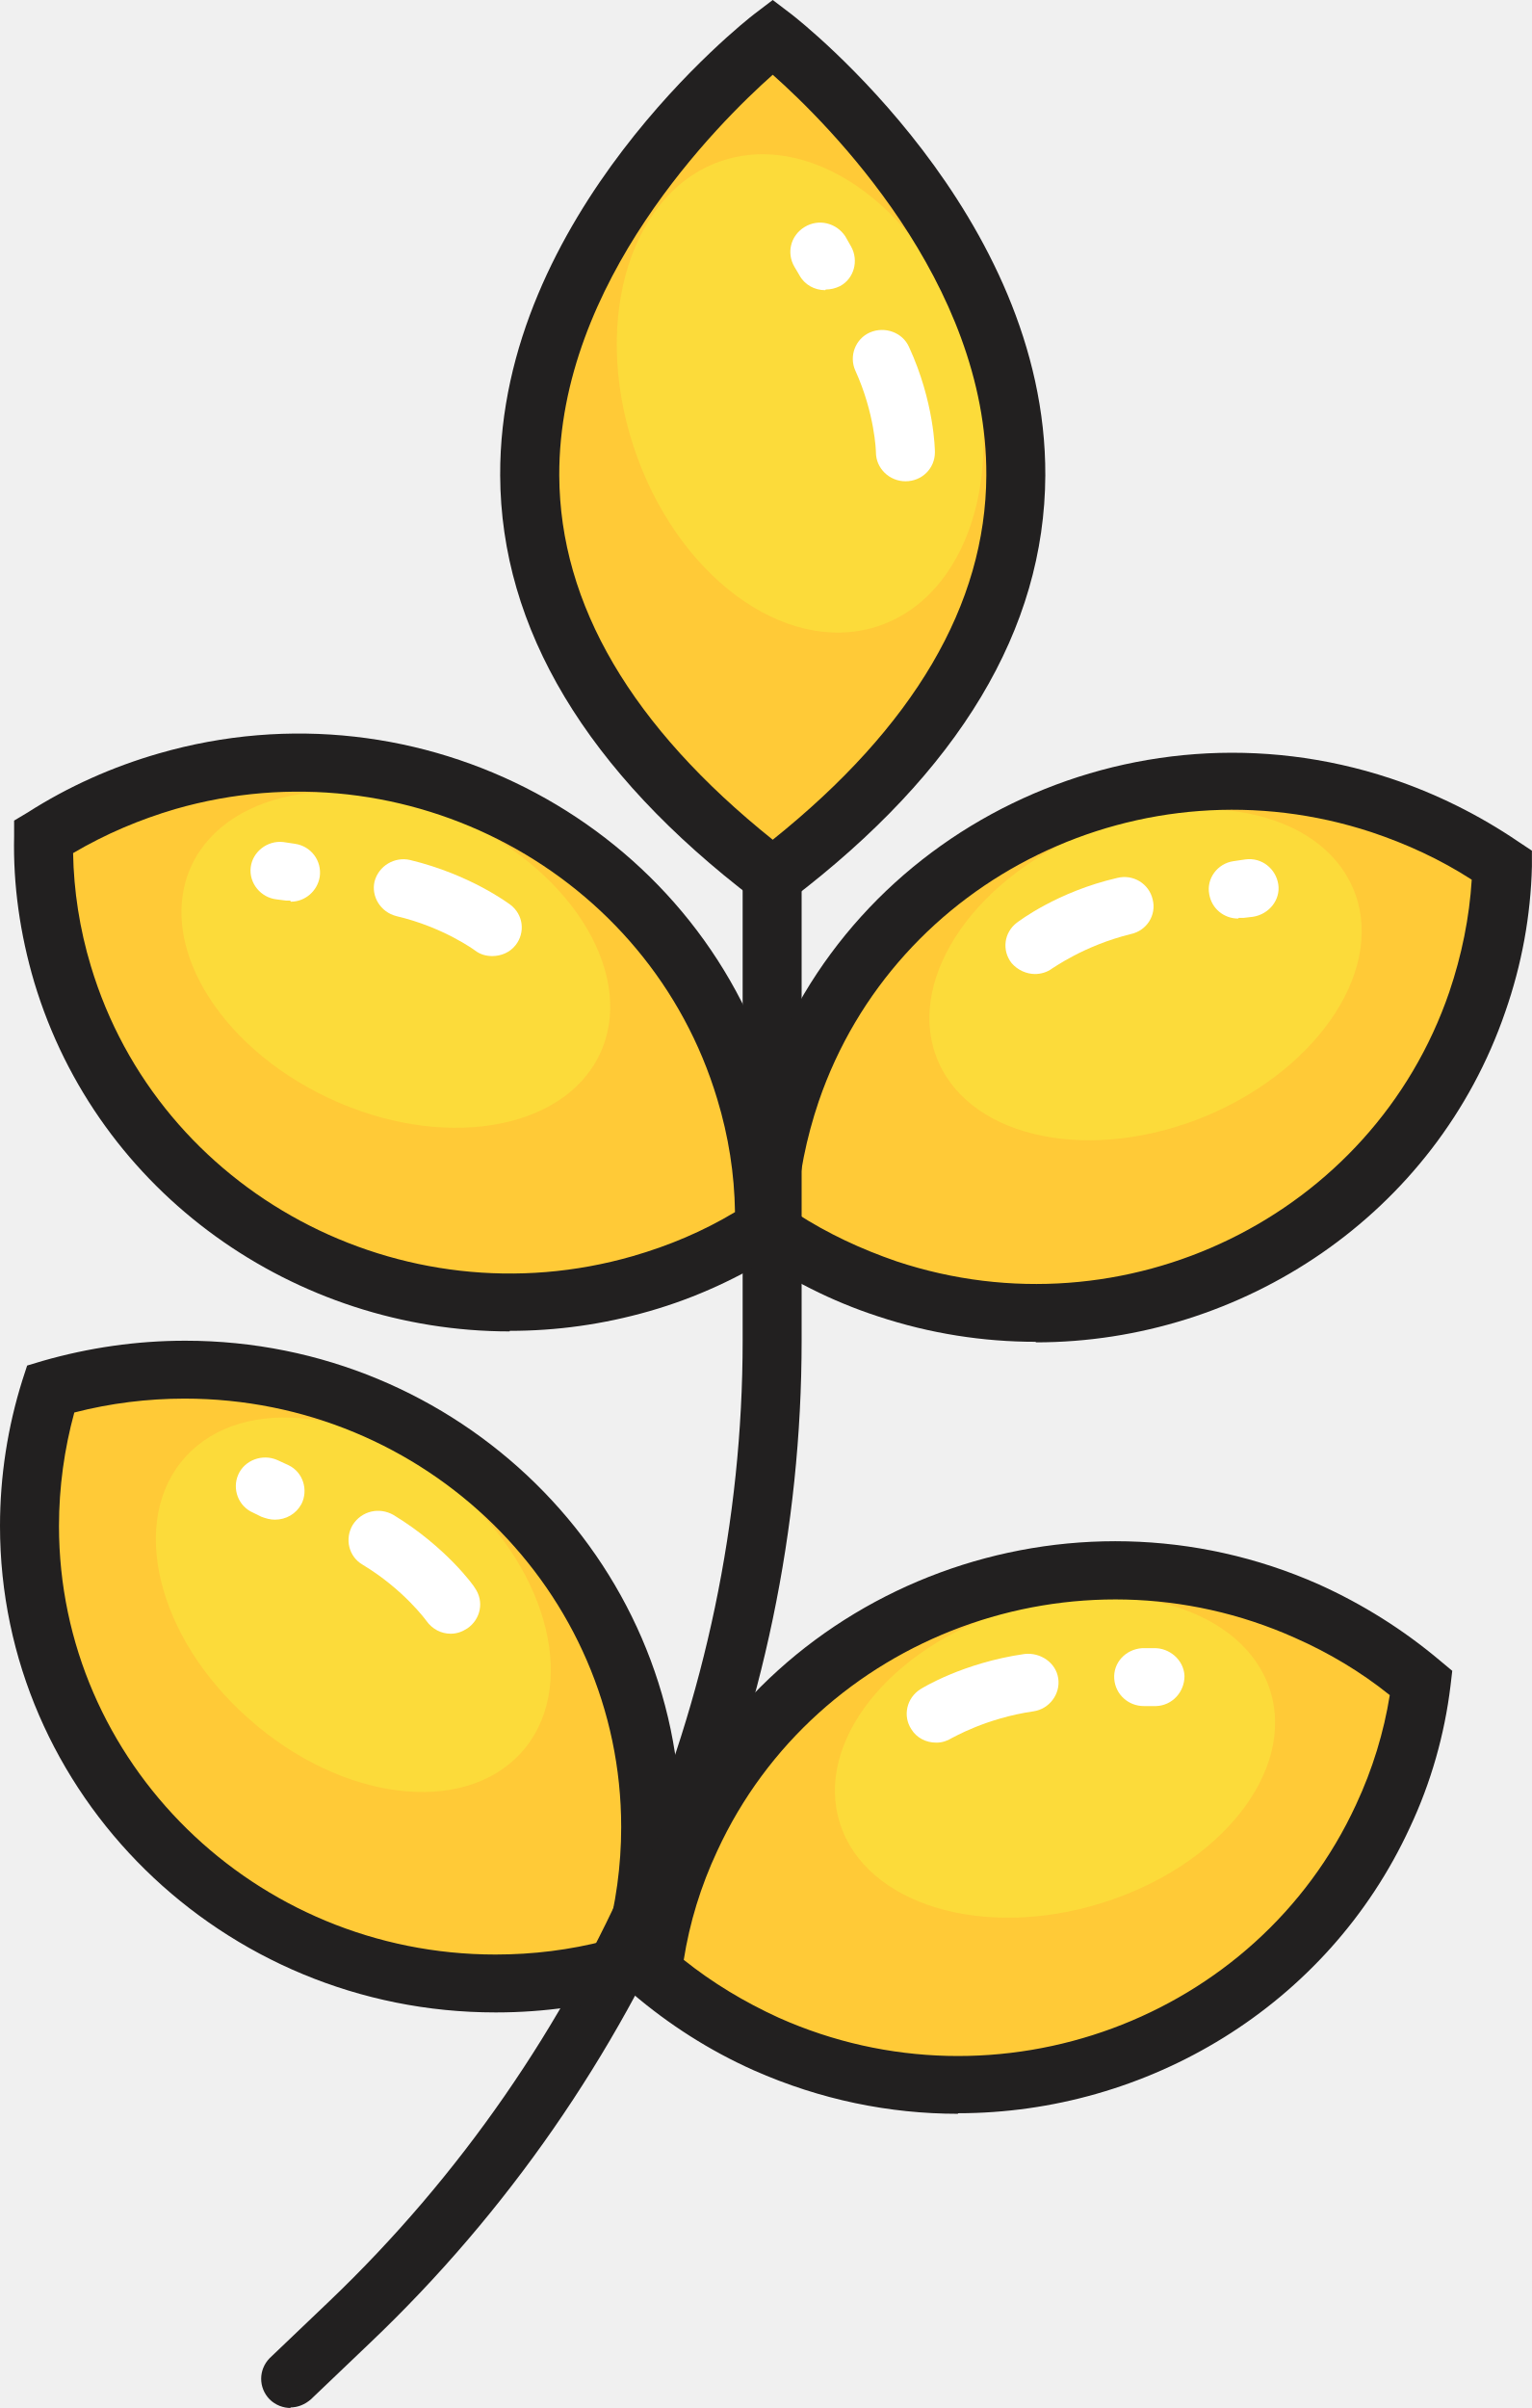
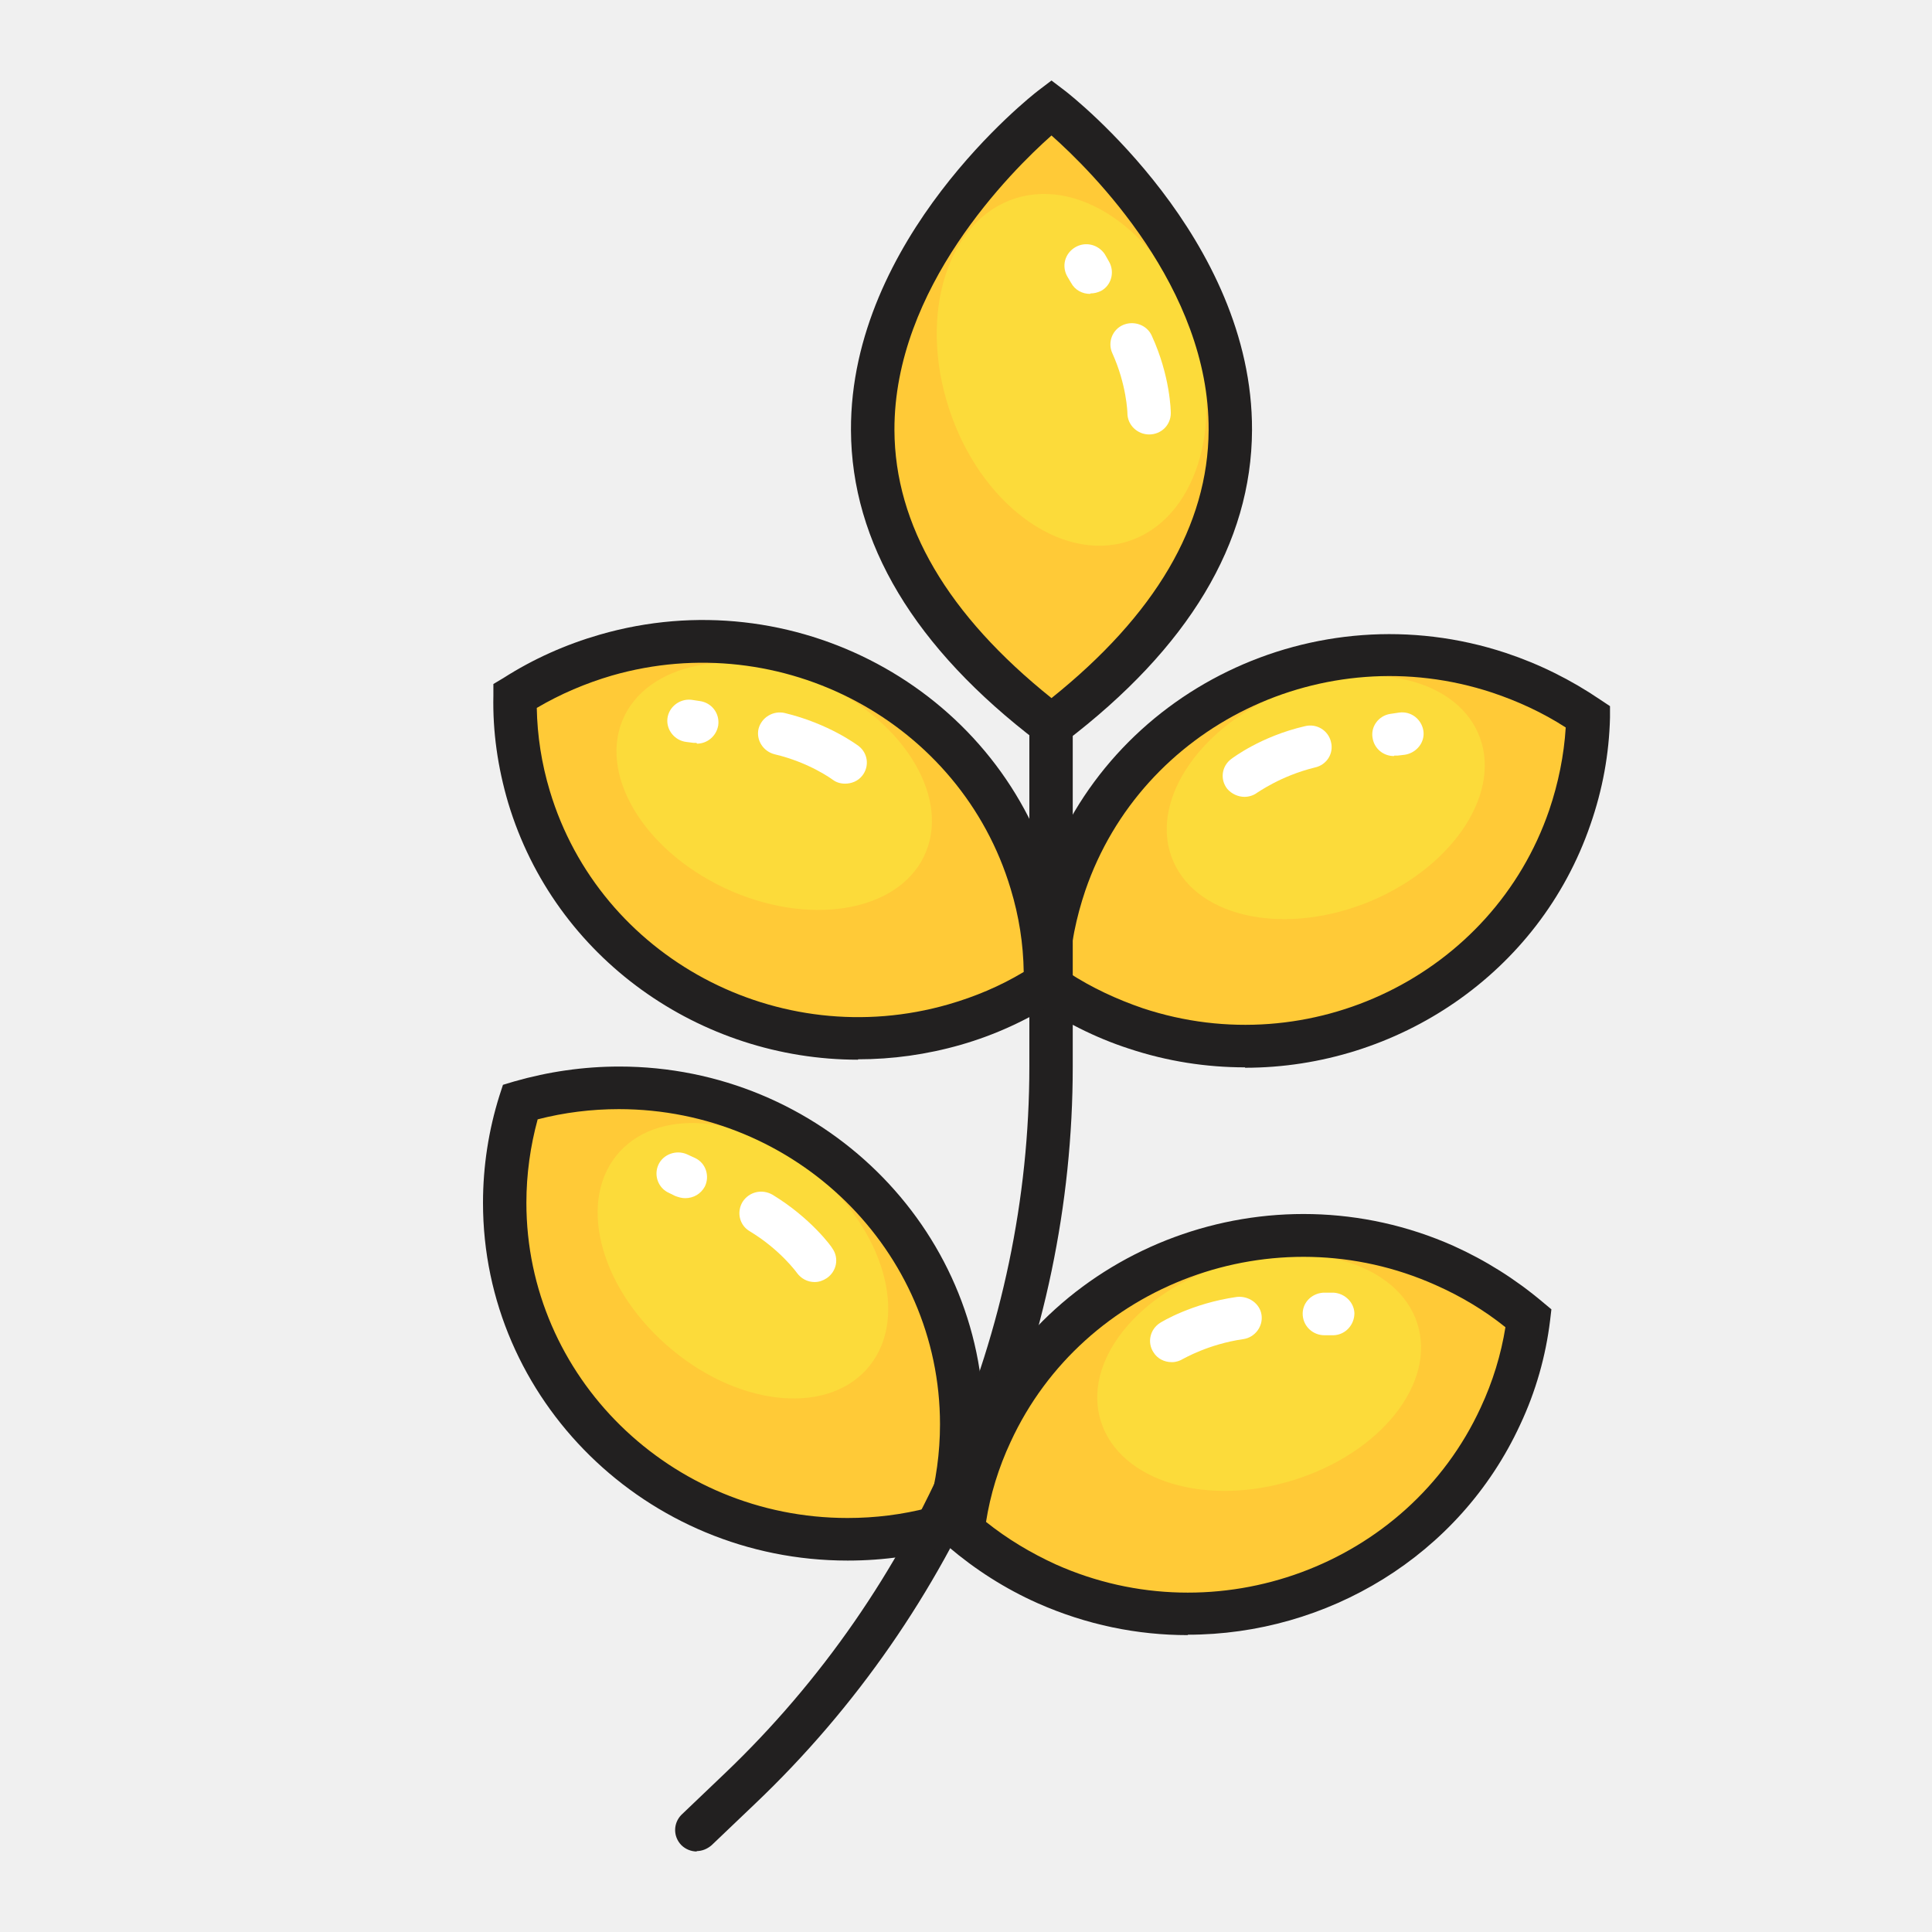
- <svg xmlns="http://www.w3.org/2000/svg" width="14" height="22" viewBox="0 0 14 22" fill="none">
-   <g id="Layer_1" clip-path="url(#clip0_1426_4716)">
-     <g id="Group">
-       <path id="Vector" d="M5.946 16.693C5.946 17.127 5.876 17.55 5.752 17.942C5.364 18.058 4.954 18.122 4.528 18.122C2.178 18.122 0.27 16.249 0.27 13.942C0.27 13.508 0.34 13.085 0.464 12.688C0.852 12.577 1.261 12.513 1.687 12.513C4.038 12.513 5.946 14.386 5.946 16.693Z" fill="#FFCA37" />
-       <path id="Vector_2" d="M4.183 13.619C5.03 14.365 5.288 15.439 4.76 16.016C4.232 16.593 3.121 16.455 2.275 15.704C1.429 14.958 1.17 13.884 1.698 13.307C2.226 12.73 3.337 12.868 4.183 13.619Z" fill="#FCDB3A" />
-     </g>
-     <g id="Group_2">
-       <path id="Vector_3" d="M6.307 16.799C6.124 17.196 6.011 17.603 5.957 18.016C6.264 18.28 6.609 18.503 6.997 18.677C9.137 19.63 11.66 18.698 12.631 16.598C12.814 16.201 12.933 15.788 12.981 15.376C12.674 15.116 12.329 14.894 11.935 14.72C9.795 13.767 7.272 14.698 6.302 16.799H6.307Z" fill="#FFCA37" />
-       <path id="Vector_4" d="M9.213 14.714C8.129 15.053 7.439 15.921 7.677 16.661C7.914 17.402 8.986 17.725 10.07 17.386C11.154 17.048 11.844 16.18 11.606 15.439C11.369 14.704 10.296 14.376 9.213 14.714Z" fill="#FCDB3A" />
-     </g>
-     <g id="Group_3">
-       <path id="Vector_5" d="M6.809 9.968C6.933 10.386 6.992 10.809 6.981 11.222C6.641 11.439 6.264 11.614 5.854 11.736C3.601 12.386 1.229 11.122 0.566 8.91C0.442 8.492 0.383 8.069 0.394 7.656C0.733 7.439 1.111 7.27 1.52 7.148C3.774 6.497 6.14 7.762 6.809 9.979V9.968Z" fill="#FFCA37" />
-       <path id="Vector_6" d="M4.232 7.503C5.261 7.984 5.817 8.942 5.477 9.64C5.137 10.339 4.027 10.513 3.003 10.032C1.978 9.55 1.418 8.593 1.757 7.894C2.097 7.196 3.208 7.021 4.232 7.503Z" fill="#FCDB3A" />
-     </g>
-     <g id="Group_4">
-       <path id="Vector_7" d="M7.229 9.979C7.089 10.392 7.013 10.809 7.008 11.222C7.337 11.455 7.709 11.64 8.113 11.778C10.34 12.513 12.755 11.339 13.509 9.153C13.65 8.741 13.725 8.317 13.736 7.905C13.402 7.677 13.035 7.487 12.631 7.355C10.404 6.619 7.989 7.794 7.234 9.979H7.229Z" fill="#FFCA37" />
-       <path id="Vector_8" d="M9.903 7.619C8.857 8.064 8.264 8.995 8.577 9.704C8.889 10.413 9.989 10.63 11.035 10.191C12.081 9.746 12.674 8.815 12.361 8.106C12.049 7.397 10.949 7.18 9.903 7.619Z" fill="#FCDB3A" />
-     </g>
-     <path id="Vector_9" d="M2.658 22C2.588 22 2.518 21.974 2.464 21.921C2.361 21.815 2.361 21.651 2.464 21.545L3.008 21.026C5.407 18.735 6.787 15.534 6.787 12.249V5.577C6.787 5.429 6.906 5.312 7.057 5.312C7.208 5.312 7.326 5.429 7.326 5.577V12.249C7.326 15.677 5.892 19.016 3.385 21.402L2.841 21.921C2.787 21.968 2.722 21.995 2.652 21.995L2.658 22Z" fill="#222020" />
-     <path id="Vector_10" d="M4.528 18.386C2.032 18.386 0 16.392 0 13.942C0 13.487 0.07 13.037 0.205 12.608L0.248 12.476L0.388 12.434C0.814 12.312 1.251 12.249 1.693 12.249C4.189 12.249 6.221 14.243 6.221 16.693C6.221 17.148 6.151 17.593 6.016 18.021L5.973 18.154L5.838 18.196C5.418 18.323 4.976 18.386 4.534 18.386H4.528ZM0.679 12.905C0.588 13.238 0.539 13.587 0.539 13.942C0.539 16.101 2.329 17.857 4.528 17.857C4.873 17.857 5.208 17.815 5.536 17.73C5.628 17.397 5.677 17.048 5.677 16.693C5.677 14.534 3.887 12.778 1.687 12.778C1.348 12.778 1.008 12.82 0.679 12.905Z" fill="#222020" />
-     <path id="Vector_11" d="M8.755 19.312C8.129 19.312 7.499 19.185 6.889 18.915C6.485 18.735 6.113 18.497 5.779 18.212L5.671 18.122L5.687 17.984C5.741 17.54 5.865 17.106 6.059 16.688C7.089 14.46 9.779 13.466 12.054 14.476C12.453 14.656 12.825 14.889 13.164 15.175L13.272 15.265L13.256 15.402C13.202 15.847 13.078 16.286 12.884 16.698C12.129 18.333 10.48 19.307 8.755 19.307V19.312ZM6.248 17.905C6.512 18.116 6.803 18.291 7.116 18.434C9.116 19.328 11.488 18.45 12.393 16.487C12.544 16.164 12.647 15.825 12.701 15.487C12.437 15.275 12.146 15.101 11.833 14.963C9.833 14.069 7.461 14.947 6.555 16.91C6.404 17.233 6.302 17.566 6.248 17.91V17.905Z" fill="#222020" />
-     <path id="Vector_12" d="M4.658 12.164C2.701 12.164 0.895 10.91 0.313 8.974C0.183 8.534 0.119 8.085 0.129 7.64V7.497L0.253 7.423C0.625 7.185 1.03 7.005 1.45 6.884C3.849 6.19 6.367 7.54 7.073 9.889C7.202 10.328 7.267 10.773 7.256 11.222V11.36L7.132 11.434C6.76 11.672 6.361 11.857 5.935 11.979C5.509 12.101 5.084 12.159 4.658 12.159V12.164ZM0.668 7.794C0.674 8.138 0.728 8.487 0.83 8.825C1.45 10.894 3.671 12.085 5.784 11.476C6.113 11.381 6.426 11.249 6.717 11.074C6.712 10.725 6.658 10.381 6.555 10.042C5.935 7.974 3.714 6.783 1.601 7.392C1.278 7.487 0.965 7.619 0.668 7.794Z" fill="#222020" />
-     <path id="Vector_13" d="M9.466 12.259C8.987 12.259 8.501 12.185 8.022 12.026C7.601 11.889 7.208 11.688 6.846 11.439L6.733 11.36V11.222C6.744 10.773 6.825 10.328 6.97 9.899C7.768 7.577 10.34 6.328 12.706 7.111C13.121 7.249 13.515 7.444 13.881 7.693L14 7.772V7.915C13.989 8.365 13.908 8.81 13.757 9.243C13.121 11.095 11.353 12.264 9.466 12.264V12.259ZM7.278 11.085C7.563 11.27 7.871 11.413 8.194 11.524C10.28 12.217 12.544 11.111 13.245 9.063C13.358 8.73 13.429 8.381 13.45 8.037C13.164 7.852 12.852 7.709 12.534 7.603C10.447 6.915 8.183 8.016 7.482 10.063C7.369 10.397 7.299 10.741 7.278 11.09V11.085Z" fill="#222020" />
-     <g id="Group_5">
-       <path id="Vector_14" d="M7.062 0.339C7.062 0.339 2.065 4.206 7.062 8.016C12.059 4.212 7.062 0.339 7.062 0.339Z" fill="#FFCA37" />
-       <path id="Vector_15" d="M8.008 5.726C8.85 5.461 9.221 4.292 8.837 3.115C8.453 1.938 7.459 1.198 6.617 1.463C5.775 1.727 5.404 2.896 5.788 4.073C6.172 5.25 7.165 5.99 8.008 5.726Z" fill="#FCDB3A" />
-       <path id="Vector_16" d="M7.062 8.344L6.895 8.217C5.359 7.048 4.577 5.741 4.571 4.344C4.561 1.963 6.798 0.201 6.895 0.127L7.062 0L7.229 0.127C7.326 0.201 9.563 1.963 9.553 4.344C9.547 5.746 8.766 7.048 7.229 8.217L7.062 8.344ZM7.062 0.683C6.561 1.127 5.105 2.577 5.111 4.344C5.116 5.524 5.774 6.64 7.062 7.672C8.35 6.64 9.008 5.524 9.014 4.344C9.024 2.577 7.563 1.127 7.062 0.683Z" fill="#222020" />
-     </g>
-     <g id="Group_6">
-       <path id="Vector_17" d="M7.542 2.651C7.445 2.651 7.353 2.603 7.305 2.513L7.261 2.439C7.186 2.312 7.224 2.153 7.353 2.074C7.482 1.995 7.644 2.037 7.725 2.159L7.779 2.254C7.849 2.381 7.806 2.545 7.677 2.614C7.633 2.635 7.59 2.645 7.547 2.645L7.542 2.651Z" fill="white" />
-       <path id="Vector_18" d="M8.275 4.397C8.129 4.397 8.005 4.28 8.005 4.132C8.005 4.122 7.995 3.778 7.817 3.386C7.757 3.254 7.817 3.095 7.951 3.037C8.086 2.979 8.248 3.037 8.307 3.169C8.539 3.672 8.544 4.111 8.544 4.132C8.544 4.28 8.426 4.397 8.275 4.397Z" fill="white" />
-     </g>
-     <g id="Group_7">
-       <path id="Vector_19" d="M2.652 8.228C2.652 8.228 2.625 8.228 2.615 8.228L2.528 8.217C2.383 8.201 2.275 8.069 2.291 7.926C2.307 7.783 2.442 7.677 2.588 7.693L2.695 7.709C2.841 7.73 2.943 7.862 2.922 8.011C2.9 8.143 2.787 8.238 2.658 8.238L2.652 8.228Z" fill="white" />
-       <path id="Vector_20" d="M4.501 8.735C4.442 8.735 4.388 8.72 4.34 8.683C4.34 8.683 4.054 8.471 3.623 8.37C3.477 8.333 3.391 8.19 3.423 8.053C3.461 7.91 3.606 7.825 3.747 7.857C4.296 7.989 4.647 8.254 4.663 8.265C4.782 8.354 4.803 8.519 4.712 8.635C4.658 8.704 4.577 8.735 4.496 8.735H4.501Z" fill="white" />
-     </g>
-     <g id="Group_8">
-       <path id="Vector_21" d="M2.512 13.884C2.469 13.884 2.431 13.873 2.388 13.857L2.313 13.82C2.178 13.762 2.119 13.603 2.178 13.471C2.237 13.339 2.399 13.28 2.534 13.339L2.636 13.386C2.771 13.45 2.819 13.614 2.755 13.741C2.706 13.831 2.615 13.884 2.512 13.884Z" fill="white" />
-       <path id="Vector_22" d="M4.119 14.926C4.032 14.926 3.951 14.884 3.898 14.81C3.898 14.81 3.693 14.524 3.315 14.296C3.186 14.222 3.148 14.058 3.224 13.931C3.305 13.804 3.466 13.767 3.596 13.841C4.075 14.132 4.334 14.492 4.34 14.508C4.426 14.63 4.394 14.794 4.27 14.878C4.221 14.91 4.172 14.926 4.119 14.926Z" fill="white" />
-     </g>
-     <g id="Group_9">
-       <path id="Vector_23" d="M11.315 8.392C11.186 8.392 11.073 8.302 11.051 8.169C11.024 8.026 11.127 7.889 11.272 7.868L11.38 7.852C11.531 7.831 11.66 7.937 11.682 8.079C11.704 8.222 11.596 8.354 11.45 8.376L11.364 8.386C11.364 8.386 11.332 8.386 11.321 8.386L11.315 8.392Z" fill="white" />
-       <path id="Vector_24" d="M9.461 8.899C9.38 8.899 9.299 8.862 9.245 8.799C9.154 8.683 9.175 8.519 9.294 8.429C9.31 8.418 9.66 8.148 10.21 8.021C10.356 7.984 10.501 8.074 10.534 8.217C10.571 8.36 10.48 8.503 10.334 8.534C9.903 8.64 9.623 8.847 9.617 8.847C9.569 8.884 9.509 8.899 9.456 8.899H9.461Z" fill="white" />
-     </g>
-     <g id="Group_10">
-       <path id="Vector_25" d="M10.453 15.587C10.313 15.587 10.194 15.482 10.183 15.339C10.172 15.191 10.286 15.069 10.437 15.058H10.544C10.685 15.053 10.819 15.164 10.825 15.312C10.825 15.46 10.712 15.582 10.566 15.587H10.474C10.474 15.587 10.464 15.587 10.458 15.587H10.453Z" fill="white" />
-       <path id="Vector_26" d="M8.555 15.921C8.464 15.921 8.377 15.878 8.329 15.799C8.248 15.677 8.286 15.513 8.41 15.434C8.426 15.423 8.803 15.191 9.364 15.111C9.509 15.095 9.65 15.191 9.671 15.333C9.693 15.476 9.59 15.614 9.445 15.635C9.008 15.698 8.706 15.878 8.701 15.878C8.658 15.905 8.609 15.921 8.561 15.921H8.555Z" fill="white" />
-     </g>
+ <svg xmlns="http://www.w3.org/2000/svg" width="24" height="24" viewBox="0 0 24 24" fill="none">
+   <g clip-path="url(#clip0_4999_1150)">
+     <path d="M11.946 17.693C11.946 18.127 11.876 18.55 11.752 18.942C11.364 19.058 10.954 19.122 10.528 19.122C8.178 19.122 6.27 17.249 6.27 14.942C6.27 14.508 6.34 14.085 6.464 13.688C6.852 13.577 7.261 13.513 7.687 13.513C10.038 13.513 11.946 15.386 11.946 17.693Z" fill="#FFCA37" />
+     <path d="M10.183 14.619C11.03 15.365 11.288 16.439 10.76 17.016C10.232 17.593 9.121 17.455 8.275 16.704C7.429 15.958 7.17 14.884 7.698 14.307C8.226 13.73 9.337 13.868 10.183 14.619Z" fill="#FCDB3A" />
+     <path d="M12.307 17.799C12.124 18.196 12.011 18.603 11.957 19.016C12.264 19.28 12.609 19.503 12.997 19.677C15.137 20.63 17.66 19.698 18.631 17.598C18.814 17.201 18.933 16.788 18.981 16.376C18.674 16.116 18.329 15.894 17.935 15.72C15.795 14.767 13.272 15.698 12.302 17.799H12.307Z" fill="#FFCA37" />
+     <path d="M15.213 15.714C14.129 16.053 13.439 16.921 13.677 17.661C13.914 18.402 14.986 18.725 16.07 18.386C17.154 18.048 17.844 17.18 17.606 16.439C17.369 15.704 16.297 15.376 15.213 15.714Z" fill="#FCDB3A" />
+     <path d="M12.809 10.968C12.933 11.386 12.992 11.809 12.981 12.222C12.642 12.439 12.264 12.614 11.854 12.736C9.601 13.386 7.229 12.122 6.566 9.91C6.442 9.492 6.383 9.069 6.394 8.656C6.733 8.439 7.111 8.27 7.52 8.148C9.774 7.497 12.14 8.762 12.809 10.979V10.968Z" fill="#FFCA37" />
+     <path d="M10.232 8.503C11.261 8.984 11.817 9.942 11.477 10.64C11.137 11.339 10.027 11.513 9.003 11.032C7.978 10.55 7.418 9.593 7.757 8.894C8.097 8.196 9.208 8.021 10.232 8.503Z" fill="#FCDB3A" />
+     <path d="M13.229 10.979C13.089 11.392 13.013 11.809 13.008 12.222C13.337 12.455 13.709 12.64 14.113 12.778C16.34 13.513 18.755 12.339 19.509 10.153C19.65 9.741 19.725 9.317 19.736 8.905C19.402 8.677 19.035 8.487 18.631 8.355C16.404 7.619 13.989 8.794 13.235 10.979H13.229Z" fill="#FFCA37" />
+     <path d="M15.903 8.619C14.857 9.064 14.264 9.995 14.577 10.704C14.889 11.413 15.989 11.63 17.035 11.191C18.081 10.746 18.674 9.815 18.361 9.106C18.049 8.397 16.949 8.18 15.903 8.619Z" fill="#FCDB3A" />
+     <path d="M8.658 23C8.588 23 8.518 22.974 8.464 22.921C8.361 22.815 8.361 22.651 8.464 22.545L9.008 22.026C11.407 19.735 12.787 16.534 12.787 13.249V6.577C12.787 6.429 12.906 6.312 13.057 6.312C13.207 6.312 13.326 6.429 13.326 6.577V13.249C13.326 16.677 11.892 20.016 9.385 22.402L8.841 22.921C8.787 22.968 8.722 22.995 8.652 22.995L8.658 23Z" fill="#222020" />
+     <path d="M10.528 19.386C8.032 19.386 6 17.392 6 14.942C6 14.487 6.07 14.037 6.205 13.608L6.248 13.476L6.388 13.434C6.814 13.312 7.251 13.249 7.693 13.249C10.189 13.249 12.221 15.243 12.221 17.693C12.221 18.148 12.151 18.593 12.016 19.021L11.973 19.154L11.838 19.196C11.418 19.323 10.976 19.386 10.534 19.386H10.528ZM6.679 13.905C6.588 14.238 6.539 14.587 6.539 14.942C6.539 17.101 8.329 18.857 10.528 18.857C10.873 18.857 11.207 18.815 11.536 18.73C11.628 18.397 11.677 18.048 11.677 17.693C11.677 15.534 9.887 13.778 7.687 13.778C7.348 13.778 7.008 13.82 6.679 13.905Z" fill="#222020" />
+     <path d="M14.755 20.312C14.129 20.312 13.499 20.185 12.889 19.915C12.485 19.735 12.113 19.497 11.779 19.212L11.671 19.122L11.687 18.984C11.741 18.54 11.865 18.106 12.059 17.688C13.089 15.46 15.779 14.466 18.054 15.476C18.453 15.656 18.825 15.889 19.164 16.175L19.272 16.265L19.256 16.402C19.202 16.847 19.078 17.286 18.884 17.698C18.129 19.333 16.48 20.307 14.755 20.307V20.312ZM12.248 18.905C12.512 19.116 12.803 19.291 13.116 19.434C15.116 20.328 17.488 19.45 18.393 17.487C18.544 17.164 18.647 16.825 18.701 16.487C18.437 16.275 18.145 16.101 17.833 15.963C15.833 15.069 13.461 15.947 12.555 17.91C12.404 18.233 12.302 18.566 12.248 18.91V18.905Z" fill="#222020" />
+     <path d="M10.658 13.164C8.701 13.164 6.895 11.91 6.313 9.974C6.183 9.534 6.119 9.085 6.129 8.64V8.497L6.253 8.423C6.625 8.185 7.03 8.005 7.45 7.884C9.849 7.19 12.367 8.54 13.073 10.889C13.202 11.328 13.267 11.773 13.256 12.222V12.36L13.132 12.434C12.76 12.672 12.361 12.857 11.935 12.979C11.509 13.101 11.084 13.159 10.658 13.159V13.164ZM6.668 8.794C6.674 9.138 6.728 9.487 6.83 9.825C7.45 11.894 9.671 13.085 11.784 12.476C12.113 12.381 12.426 12.249 12.717 12.074C12.712 11.725 12.658 11.381 12.555 11.042C11.935 8.974 9.714 7.783 7.601 8.392C7.278 8.487 6.965 8.619 6.668 8.794Z" fill="#222020" />
+     <path d="M15.466 13.259C14.986 13.259 14.501 13.185 14.022 13.026C13.601 12.889 13.207 12.688 12.846 12.439L12.733 12.36V12.222C12.744 11.773 12.825 11.328 12.97 10.899C13.768 8.577 16.34 7.328 18.706 8.111C19.121 8.249 19.515 8.444 19.881 8.693L20 8.772V8.915C19.989 9.365 19.908 9.81 19.757 10.243C19.121 12.095 17.353 13.264 15.466 13.264V13.259ZM13.278 12.085C13.563 12.27 13.871 12.413 14.194 12.524C16.28 13.217 18.544 12.111 19.245 10.063C19.358 9.73 19.429 9.381 19.45 9.037C19.164 8.852 18.852 8.709 18.534 8.603C16.447 7.915 14.183 9.016 13.482 11.063C13.369 11.397 13.299 11.741 13.278 12.09V12.085Z" fill="#222020" />
+     <path d="M13.062 1.339C13.062 1.339 8.065 5.206 13.062 9.016C18.059 5.212 13.062 1.339 13.062 1.339Z" fill="#FFCA37" />
+     <path d="M14.008 6.726C14.85 6.461 15.221 5.292 14.837 4.115C14.453 2.938 13.459 2.198 12.617 2.463C11.775 2.727 11.404 3.896 11.788 5.073C12.171 6.25 13.165 6.99 14.008 6.726Z" fill="#FCDB3A" />
+     <path d="M13.062 9.344L12.895 9.217C11.358 8.048 10.577 6.741 10.571 5.344C10.561 2.963 12.798 1.201 12.895 1.127L13.062 1L13.229 1.127C13.326 1.201 15.563 2.963 15.553 5.344C15.547 6.746 14.765 8.048 13.229 9.217L13.062 9.344ZM13.062 1.683C12.561 2.127 11.105 3.577 11.111 5.344C11.116 6.524 11.774 7.64 13.062 8.672C14.35 7.64 15.008 6.524 15.014 5.344C15.024 3.577 13.563 2.127 13.062 1.683Z" fill="#222020" />
+     <path d="M13.542 3.651C13.445 3.651 13.353 3.603 13.305 3.513L13.261 3.439C13.186 3.312 13.224 3.153 13.353 3.074C13.482 2.995 13.644 3.037 13.725 3.159L13.779 3.254C13.849 3.381 13.806 3.545 13.677 3.614C13.633 3.635 13.59 3.645 13.547 3.645L13.542 3.651Z" fill="white" />
+     <path d="M14.275 5.397C14.129 5.397 14.005 5.28 14.005 5.132C14.005 5.122 13.995 4.778 13.817 4.386C13.757 4.254 13.817 4.095 13.951 4.037C14.086 3.979 14.248 4.037 14.307 4.169C14.539 4.672 14.544 5.111 14.544 5.132C14.544 5.28 14.426 5.397 14.275 5.397Z" fill="white" />
+     <path d="M8.652 9.228C8.652 9.228 8.625 9.228 8.615 9.228L8.528 9.217C8.383 9.201 8.275 9.069 8.291 8.926C8.307 8.783 8.442 8.677 8.588 8.693L8.695 8.709C8.841 8.73 8.943 8.862 8.922 9.011C8.9 9.143 8.787 9.238 8.658 9.238L8.652 9.228Z" fill="white" />
+     <path d="M10.501 9.735C10.442 9.735 10.388 9.72 10.34 9.683C10.34 9.683 10.054 9.471 9.623 9.37C9.477 9.333 9.391 9.19 9.423 9.053C9.461 8.91 9.606 8.825 9.747 8.857C10.296 8.989 10.647 9.254 10.663 9.265C10.782 9.354 10.803 9.519 10.712 9.635C10.658 9.704 10.577 9.735 10.496 9.735H10.501Z" fill="white" />
+     <path d="M8.512 14.884C8.469 14.884 8.431 14.873 8.388 14.857L8.313 14.82C8.178 14.762 8.119 14.603 8.178 14.471C8.237 14.339 8.399 14.28 8.534 14.339L8.636 14.386C8.771 14.45 8.819 14.614 8.755 14.741C8.706 14.831 8.615 14.884 8.512 14.884Z" fill="white" />
+     <path d="M10.119 15.926C10.032 15.926 9.951 15.884 9.898 15.81C9.898 15.81 9.693 15.524 9.315 15.296C9.186 15.222 9.148 15.058 9.224 14.931C9.305 14.804 9.466 14.767 9.596 14.841C10.075 15.132 10.334 15.492 10.34 15.508C10.426 15.63 10.393 15.794 10.27 15.878C10.221 15.91 10.172 15.926 10.119 15.926Z" fill="white" />
+     <path d="M17.315 9.392C17.186 9.392 17.073 9.302 17.051 9.169C17.024 9.026 17.127 8.889 17.272 8.868L17.38 8.852C17.531 8.831 17.66 8.937 17.682 9.079C17.703 9.222 17.596 9.354 17.45 9.376L17.364 9.386C17.364 9.386 17.332 9.386 17.321 9.386L17.315 9.392Z" fill="white" />
+     <path d="M15.461 9.899C15.38 9.899 15.299 9.862 15.245 9.799C15.154 9.683 15.175 9.519 15.294 9.429C15.31 9.418 15.66 9.148 16.21 9.021C16.356 8.984 16.501 9.074 16.534 9.217C16.571 9.36 16.48 9.503 16.334 9.534C15.903 9.64 15.623 9.847 15.617 9.847C15.569 9.884 15.509 9.899 15.456 9.899H15.461Z" fill="white" />
+     <path d="M16.453 16.587C16.313 16.587 16.194 16.482 16.183 16.339C16.172 16.191 16.286 16.069 16.437 16.058H16.544C16.685 16.053 16.819 16.164 16.825 16.312C16.825 16.46 16.712 16.582 16.566 16.587H16.474C16.474 16.587 16.464 16.587 16.458 16.587H16.453Z" fill="white" />
+     <path d="M14.555 16.921C14.464 16.921 14.377 16.878 14.329 16.799C14.248 16.677 14.286 16.513 14.41 16.434C14.426 16.423 14.803 16.191 15.364 16.111C15.509 16.095 15.65 16.191 15.671 16.333C15.693 16.476 15.59 16.614 15.445 16.635C15.008 16.698 14.706 16.878 14.701 16.878C14.658 16.905 14.609 16.921 14.561 16.921H14.555Z" fill="white" />
  </g>
  <defs>
-     <clipPath id="clip0_1426_4716">
-       <rect width="14" height="22" fill="white" />
+     <clipPath id="clip0_4999_1150">
+       <rect width="14" height="22" fill="white" transform="translate(6 1)" />
    </clipPath>
  </defs>
</svg>
